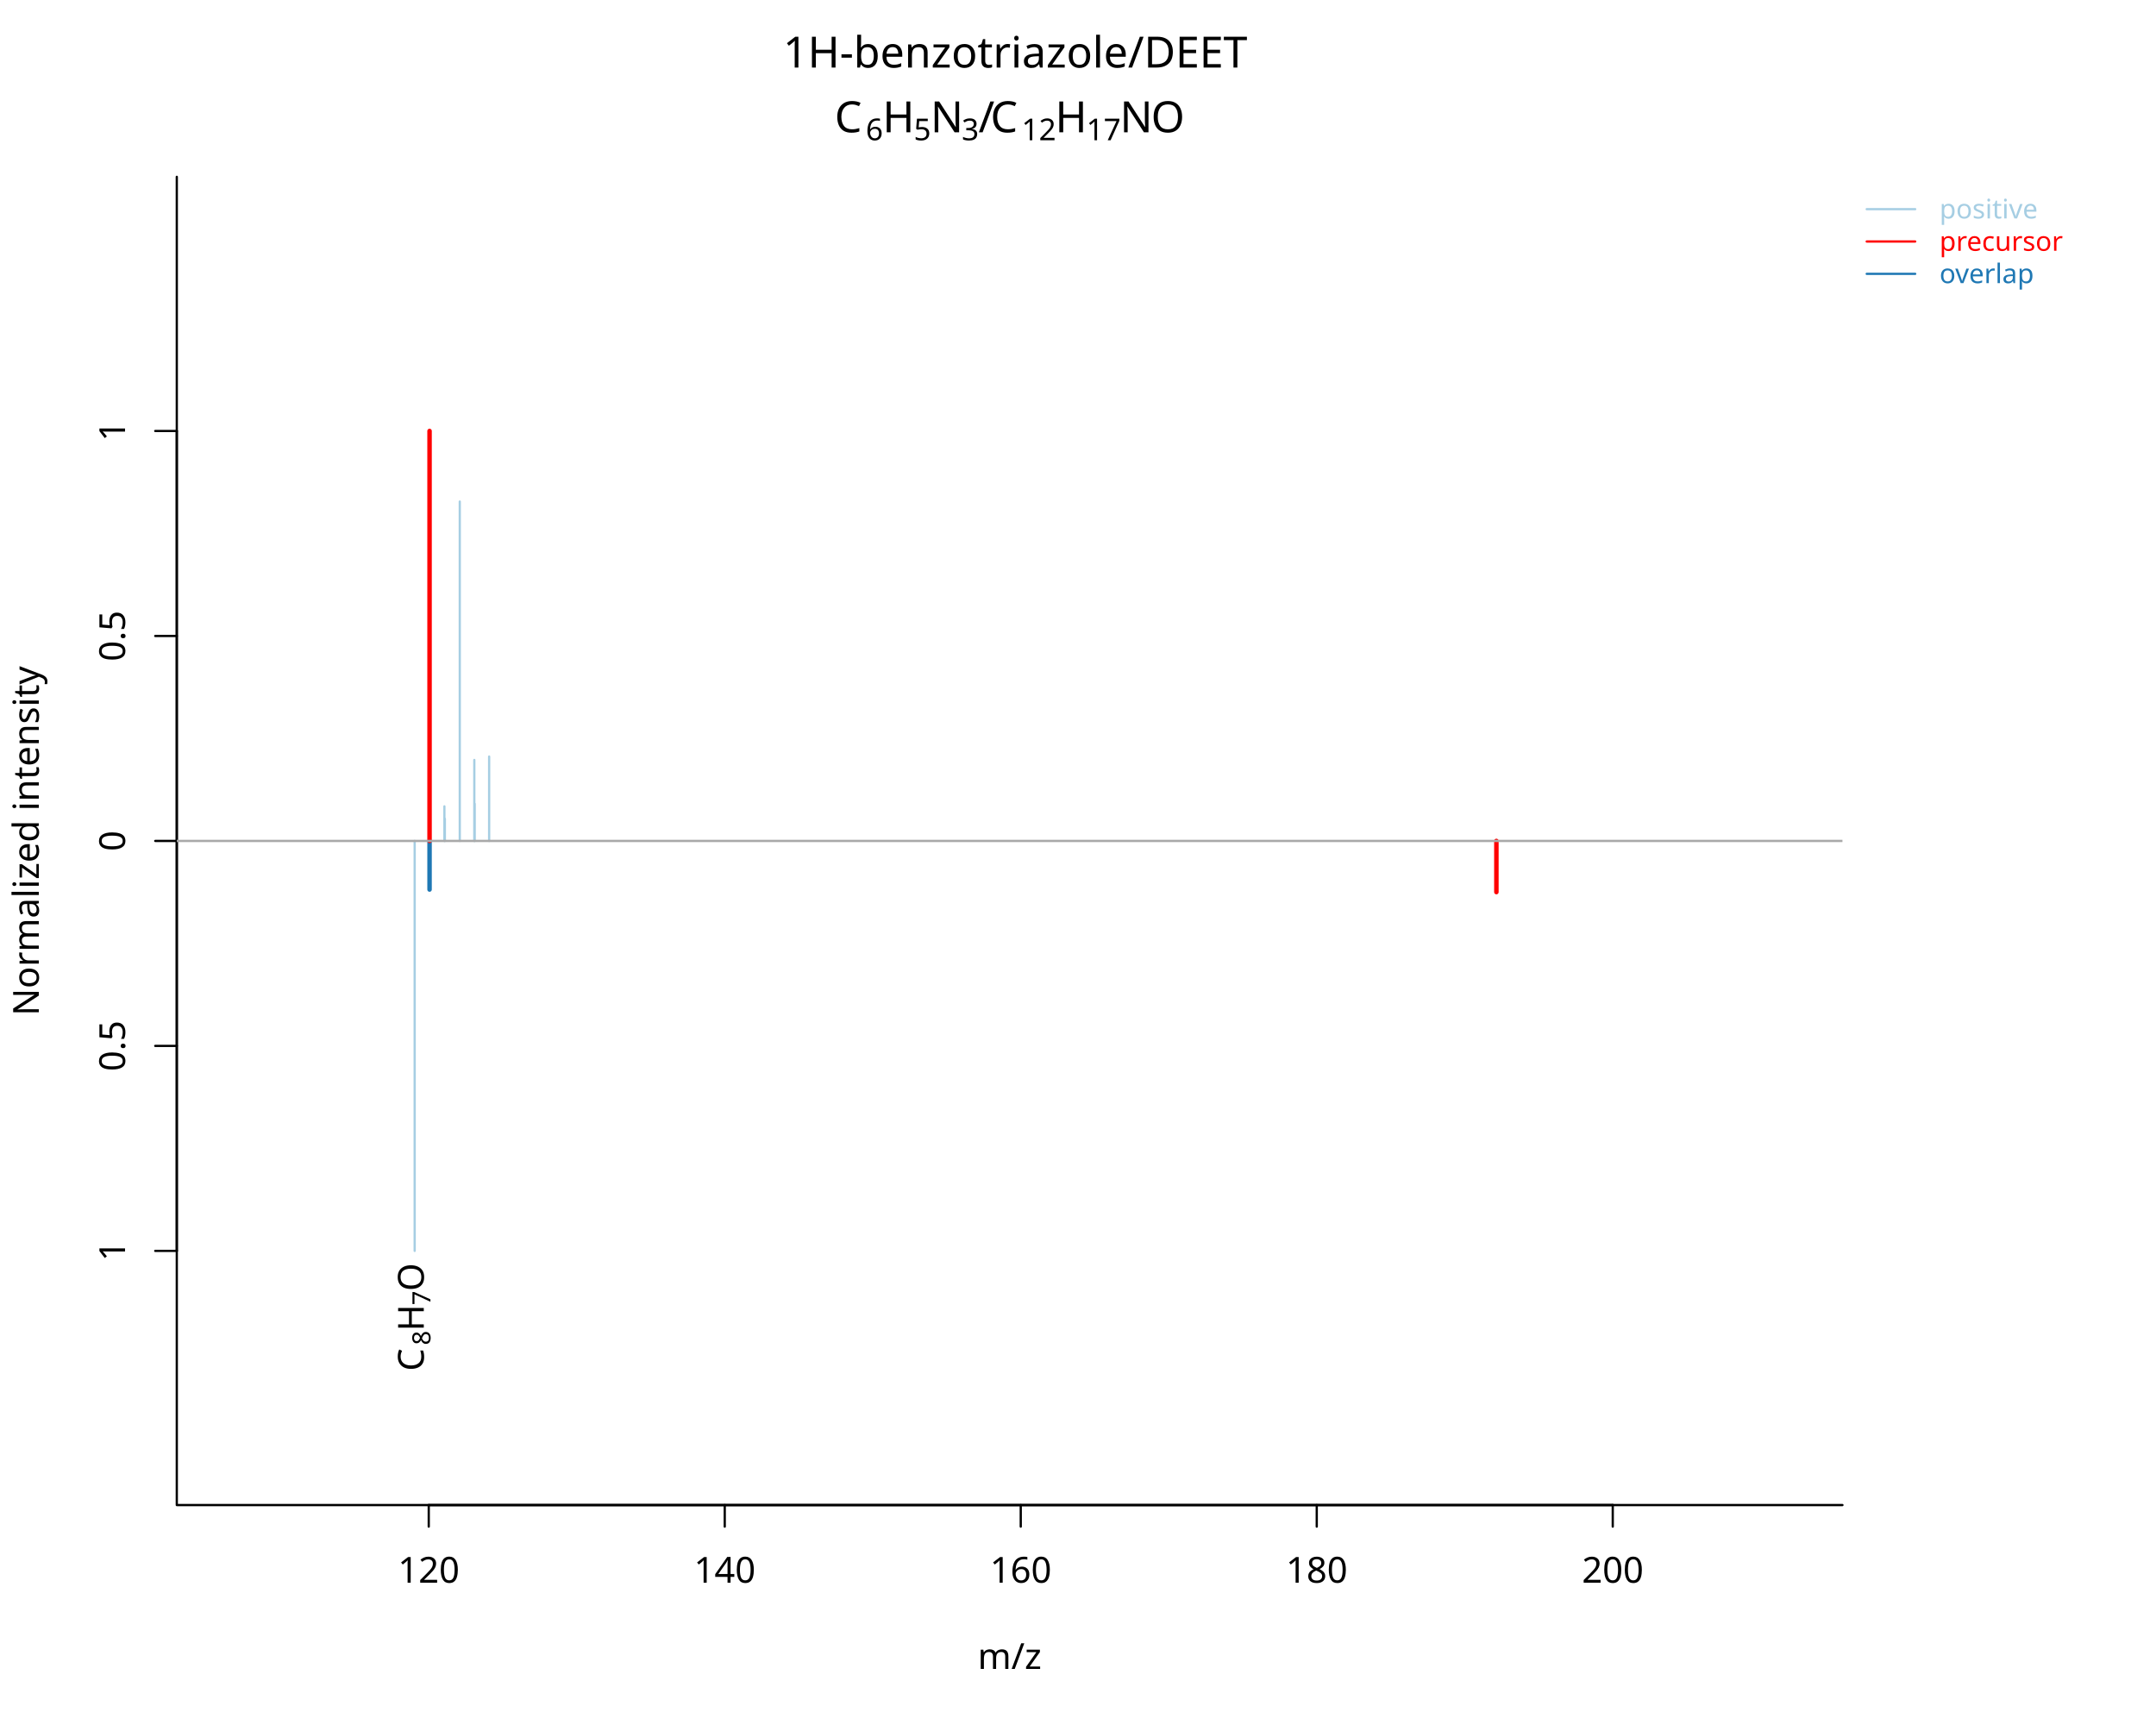
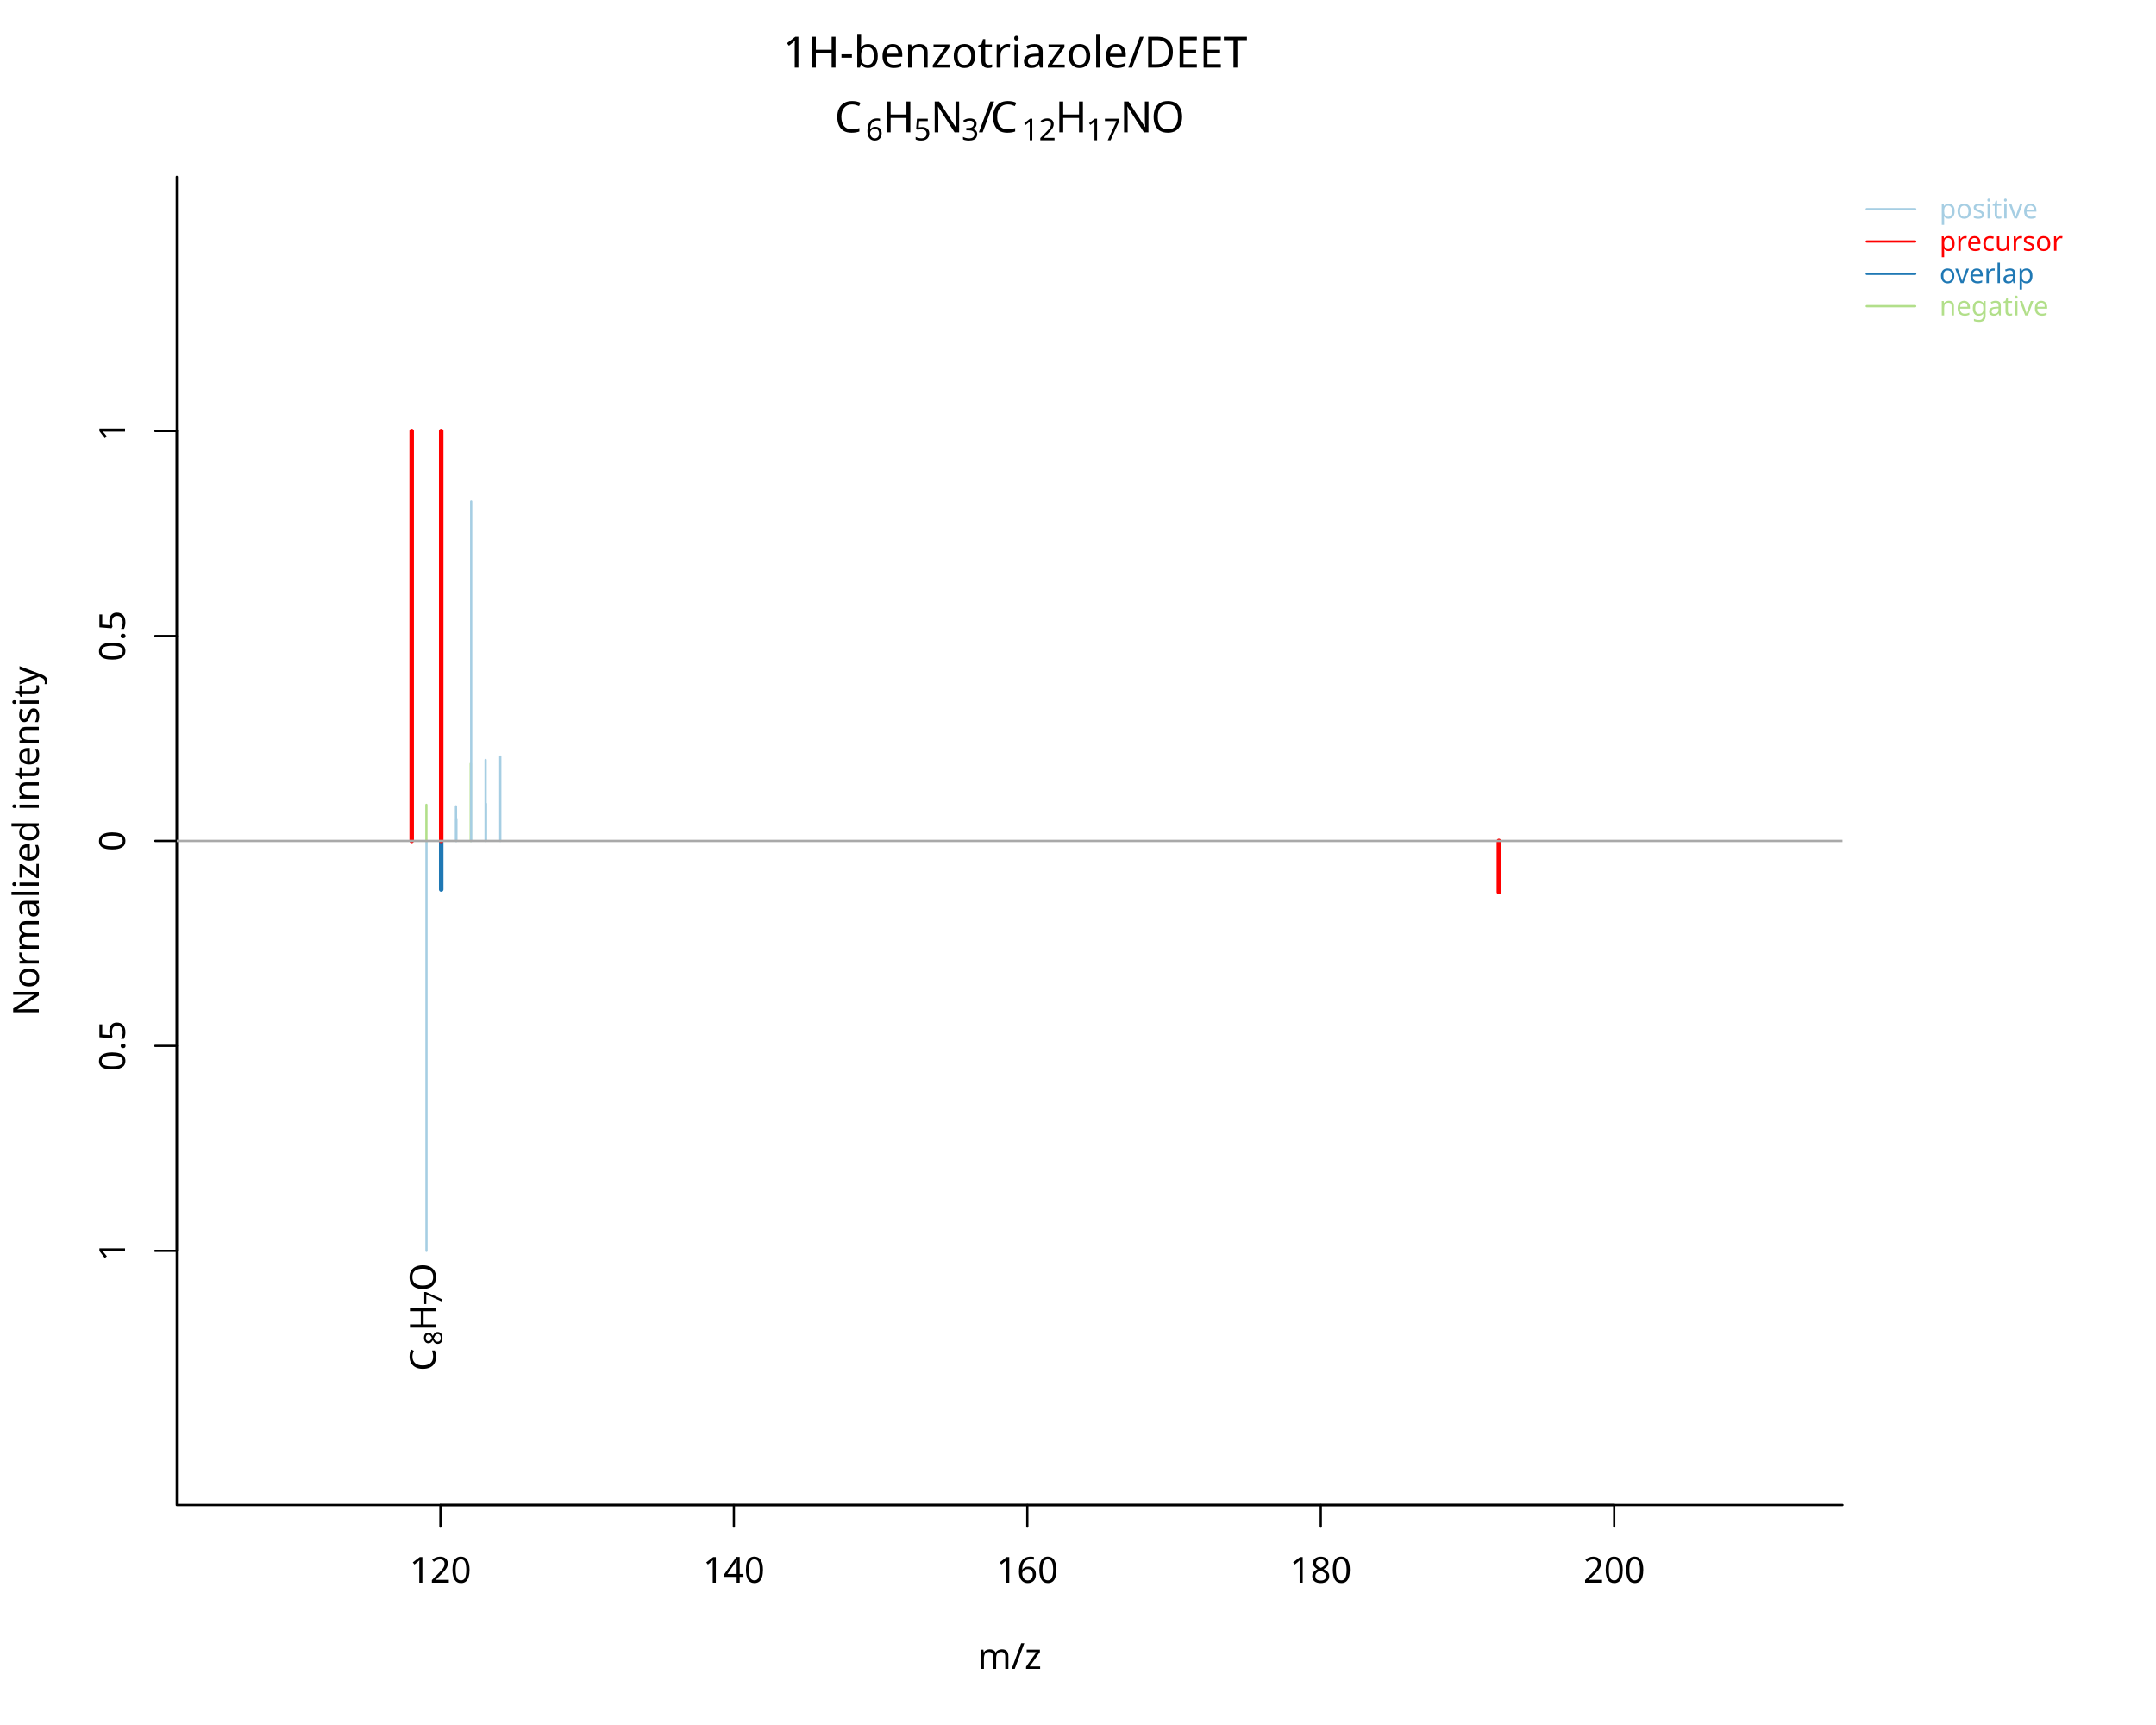
<svg xmlns="http://www.w3.org/2000/svg" class="svglite" data-engine-version="2.0" width="720.00pt" height="576.00pt" viewBox="0 0 720.00 576.00">
  <defs>
    <style type="text/css">
    .svglite line, .svglite polyline, .svglite polygon, .svglite path, .svglite rect, .svglite circle {
      fill: none;
      stroke: #000000;
      stroke-linecap: round;
      stroke-linejoin: round;
      stroke-miterlimit: 10.00;
    }
  </style>
  </defs>
  <rect width="100%" height="100%" style="stroke: none; fill: #FFFFFF;" />
  <defs>
    <clipPath id="cpMC4wMHw3MjAuMDB8MC4wMHw1NzYuMDA=">
      <rect x="0.00" y="0.00" width="720.00" height="576.00" />
    </clipPath>
  </defs>
  <g clip-path="url(#cpMC4wMHw3MjAuMDB8MC4wMHw1NzYuMDA=)">
-     <line x1="143.18" y1="502.56" x2="538.58" y2="502.56" style="stroke-width: 0.75;" />
-     <line x1="143.18" y1="502.56" x2="143.18" y2="509.76" style="stroke-width: 0.75;" />
-     <line x1="242.03" y1="502.56" x2="242.03" y2="509.76" style="stroke-width: 0.75;" />
-     <line x1="340.88" y1="502.56" x2="340.88" y2="509.76" style="stroke-width: 0.75;" />
-     <line x1="439.73" y1="502.56" x2="439.73" y2="509.76" style="stroke-width: 0.75;" />
-     <line x1="538.58" y1="502.56" x2="538.58" y2="509.76" style="stroke-width: 0.75;" />
-     <text x="143.18" y="528.48" text-anchor="middle" style="font-size: 12.00px; font-family: sans;" textLength="20.02px" lengthAdjust="spacingAndGlyphs">120</text>
-     <text x="242.03" y="528.48" text-anchor="middle" style="font-size: 12.00px; font-family: sans;" textLength="20.02px" lengthAdjust="spacingAndGlyphs">140</text>
-     <text x="340.88" y="528.48" text-anchor="middle" style="font-size: 12.00px; font-family: sans;" textLength="20.02px" lengthAdjust="spacingAndGlyphs">160</text>
-     <text x="439.73" y="528.48" text-anchor="middle" style="font-size: 12.00px; font-family: sans;" textLength="20.02px" lengthAdjust="spacingAndGlyphs">180</text>
-     <text x="538.58" y="528.48" text-anchor="middle" style="font-size: 12.00px; font-family: sans;" textLength="20.02px" lengthAdjust="spacingAndGlyphs">200</text>
+     <line x1="147.08" y1="502.56" x2="539.06" y2="502.56" style="stroke-width: 0.75;" />
+     <line x1="147.08" y1="502.56" x2="147.08" y2="509.76" style="stroke-width: 0.75;" />
+     <line x1="245.08" y1="502.56" x2="245.08" y2="509.76" style="stroke-width: 0.75;" />
+     <line x1="343.07" y1="502.56" x2="343.07" y2="509.76" style="stroke-width: 0.75;" />
+     <line x1="441.07" y1="502.56" x2="441.07" y2="509.76" style="stroke-width: 0.75;" />
+     <line x1="539.06" y1="502.56" x2="539.06" y2="509.76" style="stroke-width: 0.75;" />
+     <text x="147.08" y="528.48" text-anchor="middle" style="font-size: 12.00px; font-family: sans;" textLength="20.02px" lengthAdjust="spacingAndGlyphs">120</text>
+     <text x="245.08" y="528.48" text-anchor="middle" style="font-size: 12.00px; font-family: sans;" textLength="20.02px" lengthAdjust="spacingAndGlyphs">140</text>
+     <text x="343.07" y="528.48" text-anchor="middle" style="font-size: 12.00px; font-family: sans;" textLength="20.02px" lengthAdjust="spacingAndGlyphs">160</text>
+     <text x="441.07" y="528.48" text-anchor="middle" style="font-size: 12.00px; font-family: sans;" textLength="20.02px" lengthAdjust="spacingAndGlyphs">180</text>
+     <text x="539.06" y="528.48" text-anchor="middle" style="font-size: 12.00px; font-family: sans;" textLength="20.02px" lengthAdjust="spacingAndGlyphs">200</text>
    <polyline points="59.04,59.04 59.04,502.56 615.29,502.56 " style="stroke-width: 0.75;" />
  </g>
  <defs>
    <clipPath id="cpMC4wMHw2NDUuNTN8MC4wMHw1NzYuMDA=">
      <rect x="0.00" y="0.00" width="645.53" height="576.00" />
    </clipPath>
  </defs>
  <g clip-path="url(#cpMC4wMHw2NDUuNTN8MC4wMHw1NzYuMDA=)">
    <text x="261.52" y="22.55" style="font-size: 14.40px; font-family: sans;" textLength="151.29px" lengthAdjust="spacingAndGlyphs">1H-benzotriazole/DEET</text>
    <text x="278.73" y="44.17" style="font-size: 14.40px; font-family: sans;" textLength="10.40px" lengthAdjust="spacingAndGlyphs">C</text>
    <text x="289.13" y="46.83" style="font-size: 10.08px; font-family: sans;" textLength="5.61px" lengthAdjust="spacingAndGlyphs">6</text>
    <text x="294.74" y="44.17" style="font-size: 14.40px; font-family: sans;" textLength="10.40px" lengthAdjust="spacingAndGlyphs">H</text>
    <text x="305.14" y="46.83" style="font-size: 10.08px; font-family: sans;" textLength="5.61px" lengthAdjust="spacingAndGlyphs">5</text>
    <text x="310.75" y="44.17" style="font-size: 14.40px; font-family: sans;" textLength="10.40px" lengthAdjust="spacingAndGlyphs">N</text>
    <text x="321.15" y="46.83" style="font-size: 10.08px; font-family: sans;" textLength="5.61px" lengthAdjust="spacingAndGlyphs">3</text>
    <text x="326.76" y="44.17" style="font-size: 14.40px; font-family: sans;" textLength="4.00px" lengthAdjust="spacingAndGlyphs">/</text>
    <text x="330.76" y="44.17" style="font-size: 14.40px; font-family: sans;" textLength="10.40px" lengthAdjust="spacingAndGlyphs">C</text>
    <text x="341.16" y="46.83" style="font-size: 10.08px; font-family: sans;" textLength="11.21px" lengthAdjust="spacingAndGlyphs">12</text>
    <text x="352.37" y="44.17" style="font-size: 14.40px; font-family: sans;" textLength="10.40px" lengthAdjust="spacingAndGlyphs">H</text>
    <text x="362.78" y="46.83" style="font-size: 10.08px; font-family: sans;" textLength="11.21px" lengthAdjust="spacingAndGlyphs">17</text>
    <text x="373.99" y="44.17" style="font-size: 14.40px; font-family: sans;" textLength="10.40px" lengthAdjust="spacingAndGlyphs">N</text>
    <text x="384.39" y="44.17" style="font-size: 14.40px; font-family: sans;" textLength="11.21px" lengthAdjust="spacingAndGlyphs">O</text>
    <text x="337.16" y="557.28" text-anchor="middle" style="font-size: 12.00px; font-family: sans;" textLength="19.34px" lengthAdjust="spacingAndGlyphs">m/z</text>
    <text transform="translate(12.96,280.80) rotate(-90)" text-anchor="middle" style="font-size: 12.00px; font-family: sans;" textLength="108.06px" lengthAdjust="spacingAndGlyphs">Normalized intensity</text>
  </g>
  <defs>
    <clipPath id="cpNTkuMDR8NjE1LjI5fDU5LjA0fDUwMi41Ng==">
      <rect x="59.04" y="59.04" width="556.25" height="443.52" />
    </clipPath>
  </defs>
  <g clip-path="url(#cpNTkuMDR8NjE1LjI5fDU5LjA0fDUwMi41Ng==)">
-     <line x1="138.48" y1="280.80" x2="138.48" y2="417.69" style="stroke-width: 0.75; stroke: #A6CEE3;" />
-     <line x1="499.72" y1="280.80" x2="499.72" y2="297.88" style="stroke-width: 1.50; stroke: #FF0000;" />
-     <line x1="143.45" y1="280.80" x2="143.45" y2="297.03" style="stroke-width: 1.50; stroke: #1F78B4;" />
-     <line x1="148.56" y1="280.80" x2="148.56" y2="273.42" style="stroke-width: 0.75; stroke: #A6CEE3;" />
-     <line x1="148.41" y1="280.80" x2="148.41" y2="269.25" style="stroke-width: 0.75; stroke: #A6CEE3;" />
-     <line x1="158.50" y1="280.80" x2="158.50" y2="268.43" style="stroke-width: 0.75; stroke: #A6CEE3;" />
-     <line x1="158.40" y1="280.80" x2="158.40" y2="253.75" style="stroke-width: 0.75; stroke: #A6CEE3;" />
-     <line x1="163.35" y1="280.80" x2="163.35" y2="252.62" style="stroke-width: 0.75; stroke: #A6CEE3;" />
-     <line x1="153.54" y1="280.80" x2="153.54" y2="167.47" style="stroke-width: 0.75; stroke: #A6CEE3;" />
-     <line x1="143.45" y1="280.80" x2="143.45" y2="143.91" style="stroke-width: 1.50; stroke: #FF0000;" />
+     <line x1="142.42" y1="280.80" x2="142.42" y2="417.69" style="stroke-width: 0.75; stroke: #A6CEE3;" />
+     <line x1="500.54" y1="280.80" x2="500.54" y2="297.88" style="stroke-width: 1.50; stroke: #FF0000;" />
+     <line x1="147.34" y1="280.80" x2="147.34" y2="297.03" style="stroke-width: 1.50; stroke: #1F78B4;" />
+     <line x1="152.41" y1="280.80" x2="152.41" y2="273.42" style="stroke-width: 0.75; stroke: #A6CEE3;" />
+     <line x1="152.27" y1="280.80" x2="152.27" y2="269.25" style="stroke-width: 0.75; stroke: #A6CEE3;" />
+     <line x1="142.39" y1="280.80" x2="142.39" y2="268.75" style="stroke-width: 0.75; stroke: #B2DF8A;" />
+     <line x1="162.27" y1="280.80" x2="162.27" y2="268.43" style="stroke-width: 0.75; stroke: #A6CEE3;" />
+     <line x1="157.20" y1="280.80" x2="157.20" y2="255.00" style="stroke-width: 0.75; stroke: #B2DF8A;" />
+     <line x1="162.17" y1="280.80" x2="162.17" y2="253.75" style="stroke-width: 0.75; stroke: #A6CEE3;" />
+     <line x1="167.07" y1="280.80" x2="167.07" y2="252.62" style="stroke-width: 0.75; stroke: #A6CEE3;" />
+     <line x1="157.35" y1="280.80" x2="157.35" y2="167.47" style="stroke-width: 0.75; stroke: #A6CEE3;" />
+     <line x1="147.34" y1="280.80" x2="147.34" y2="143.91" style="stroke-width: 1.50; stroke: #FF0000;" />
+     <line x1="137.48" y1="280.80" x2="137.48" y2="143.91" style="stroke-width: 1.50; stroke: #FF0000;" />
  </g>
  <g clip-path="url(#cpMC4wMHw3MjAuMDB8MC4wMHw1NzYuMDA=)">
    <line x1="59.04" y1="417.69" x2="59.04" y2="143.91" style="stroke-width: 0.75;" />
    <line x1="59.04" y1="417.69" x2="51.84" y2="417.69" style="stroke-width: 0.75;" />
    <line x1="59.04" y1="349.24" x2="51.84" y2="349.24" style="stroke-width: 0.75;" />
    <line x1="59.04" y1="280.80" x2="51.84" y2="280.80" style="stroke-width: 0.75;" />
    <line x1="59.04" y1="212.36" x2="51.84" y2="212.36" style="stroke-width: 0.75;" />
    <line x1="59.04" y1="143.91" x2="51.84" y2="143.91" style="stroke-width: 0.75;" />
    <text transform="translate(41.76,417.69) rotate(-90)" text-anchor="middle" style="font-size: 12.00px; font-family: sans;" textLength="6.67px" lengthAdjust="spacingAndGlyphs">1</text>
    <text transform="translate(41.76,349.24) rotate(-90)" text-anchor="middle" style="font-size: 12.00px; font-family: sans;" textLength="16.68px" lengthAdjust="spacingAndGlyphs">0.5</text>
    <text transform="translate(41.76,280.80) rotate(-90)" text-anchor="middle" style="font-size: 12.00px; font-family: sans;" textLength="6.67px" lengthAdjust="spacingAndGlyphs">0</text>
    <text transform="translate(41.76,212.36) rotate(-90)" text-anchor="middle" style="font-size: 12.00px; font-family: sans;" textLength="16.68px" lengthAdjust="spacingAndGlyphs">0.5</text>
    <text transform="translate(41.76,143.91) rotate(-90)" text-anchor="middle" style="font-size: 12.00px; font-family: sans;" textLength="6.67px" lengthAdjust="spacingAndGlyphs">1</text>
  </g>
  <g clip-path="url(#cpNTkuMDR8NjE1LjI5fDU5LjA0fDUwMi41Ng==)">
    <line x1="59.04" y1="280.80" x2="615.29" y2="280.80" style="stroke-width: 0.75; stroke: #A9A9A9;" />
-     <text transform="translate(141.52,457.82) rotate(-90)" style="font-size: 12.00px; font-family: sans;" textLength="8.67px" lengthAdjust="spacingAndGlyphs">C</text>
-     <text transform="translate(143.74,449.15) rotate(-90)" style="font-size: 8.40px; font-family: sans;" textLength="4.67px" lengthAdjust="spacingAndGlyphs">8</text>
-     <text transform="translate(141.52,444.47) rotate(-90)" style="font-size: 12.00px; font-family: sans;" textLength="8.67px" lengthAdjust="spacingAndGlyphs">H</text>
-     <text transform="translate(143.74,435.81) rotate(-90)" style="font-size: 8.40px; font-family: sans;" textLength="4.67px" lengthAdjust="spacingAndGlyphs">7</text>
-     <text transform="translate(141.52,431.13) rotate(-90)" style="font-size: 12.00px; font-family: sans;" textLength="9.34px" lengthAdjust="spacingAndGlyphs">O</text>
+     <text transform="translate(145.46,457.82) rotate(-90)" style="font-size: 12.00px; font-family: sans;" textLength="8.67px" lengthAdjust="spacingAndGlyphs">C</text>
+     <text transform="translate(147.68,449.15) rotate(-90)" style="font-size: 8.40px; font-family: sans;" textLength="4.67px" lengthAdjust="spacingAndGlyphs">8</text>
+     <text transform="translate(145.46,444.47) rotate(-90)" style="font-size: 12.00px; font-family: sans;" textLength="8.67px" lengthAdjust="spacingAndGlyphs">H</text>
+     <text transform="translate(147.68,435.81) rotate(-90)" style="font-size: 8.40px; font-family: sans;" textLength="4.67px" lengthAdjust="spacingAndGlyphs">7</text>
+     <text transform="translate(145.46,431.13) rotate(-90)" style="font-size: 12.00px; font-family: sans;" textLength="9.34px" lengthAdjust="spacingAndGlyphs">O</text>
  </g>
  <g clip-path="url(#cpMC4wMHw3MjAuMDB8MC4wMHw1NzYuMDA=)">
    <line x1="623.39" y1="69.84" x2="639.59" y2="69.84" style="stroke-width: 0.75; stroke: #A6CEE3;" />
    <line x1="623.39" y1="80.64" x2="639.59" y2="80.64" style="stroke-width: 0.75; stroke: #FF0000;" />
    <line x1="623.39" y1="91.44" x2="639.59" y2="91.44" style="stroke-width: 0.75; stroke: #1F78B4;" />
+     <line x1="623.39" y1="102.24" x2="639.59" y2="102.24" style="stroke-width: 0.75; stroke: #B2DF8A;" />
    <text x="647.69" y="72.94" style="font-size: 9.00px; fill: #A6CEE3; font-family: sans;" textLength="30.52px" lengthAdjust="spacingAndGlyphs">positive</text>
    <text x="647.69" y="83.74" style="font-size: 9.00px; fill: #FF0000; font-family: sans;" textLength="38.02px" lengthAdjust="spacingAndGlyphs">precursor</text>
    <text x="647.69" y="94.54" style="font-size: 9.00px; fill: #1F78B4; font-family: sans;" textLength="29.52px" lengthAdjust="spacingAndGlyphs">overlap</text>
+     <text x="647.69" y="105.34" style="font-size: 9.00px; fill: #B2DF8A; font-family: sans;" textLength="34.03px" lengthAdjust="spacingAndGlyphs">negative</text>
  </g>
</svg>
